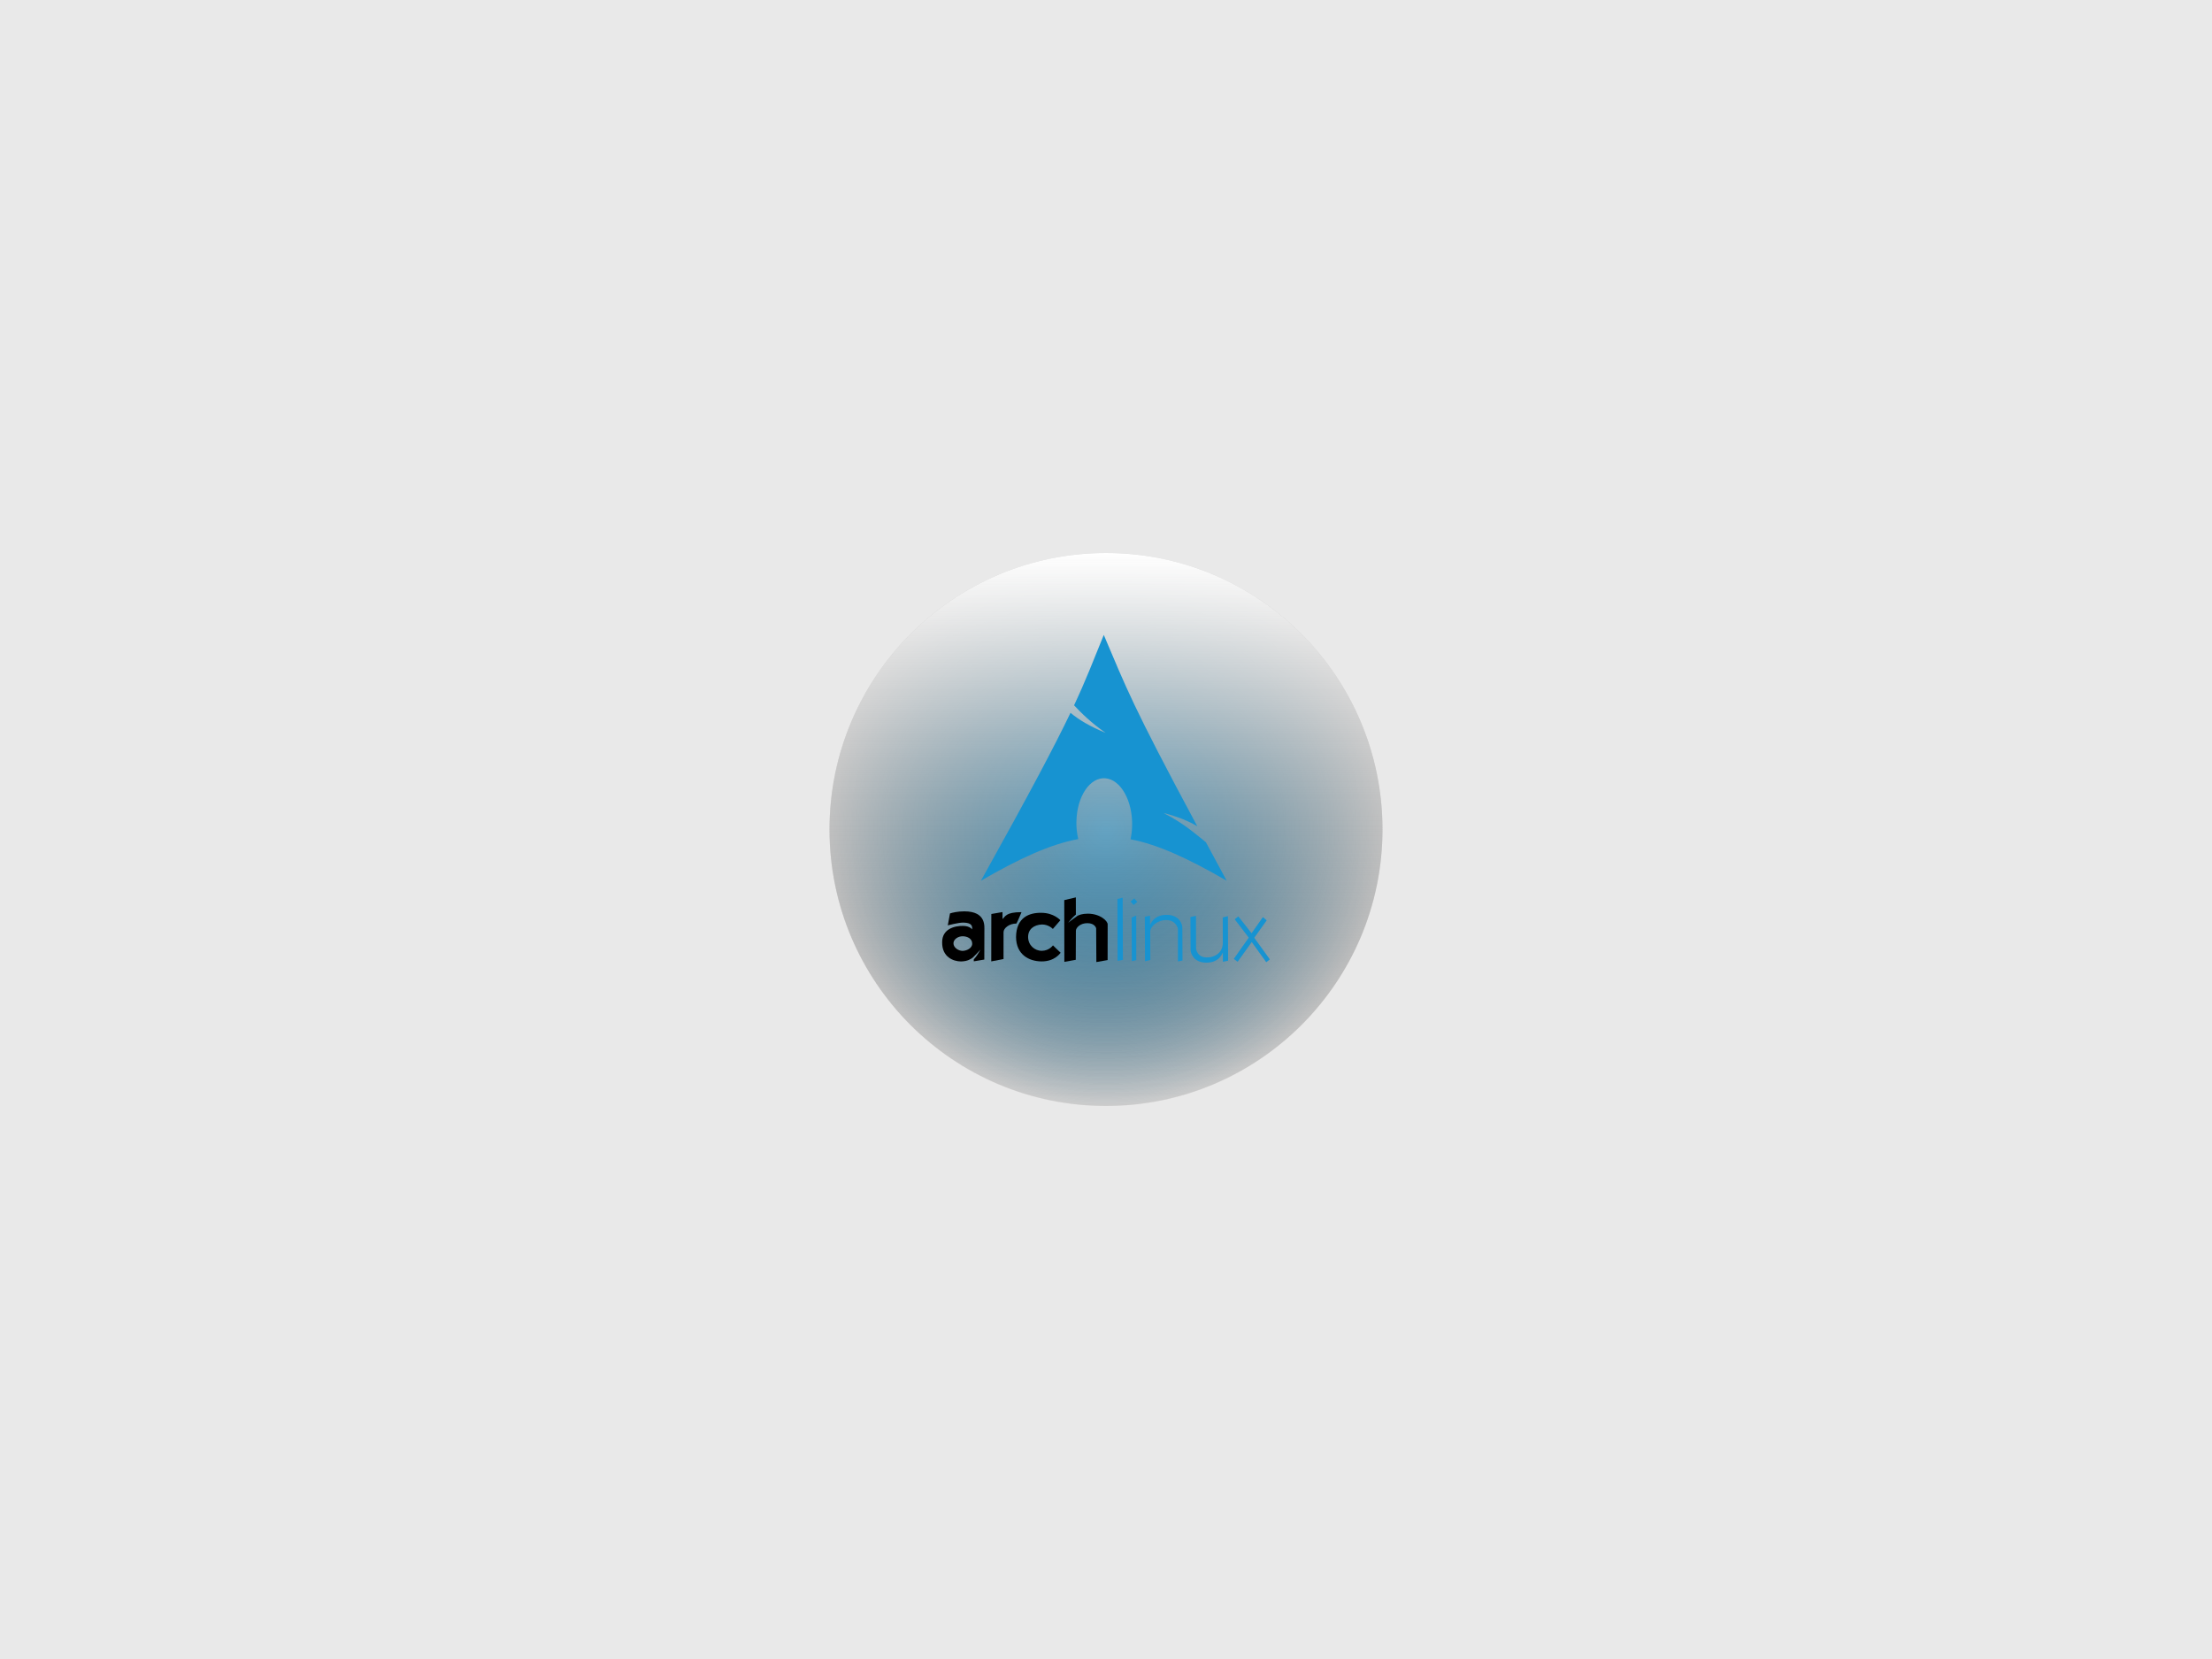
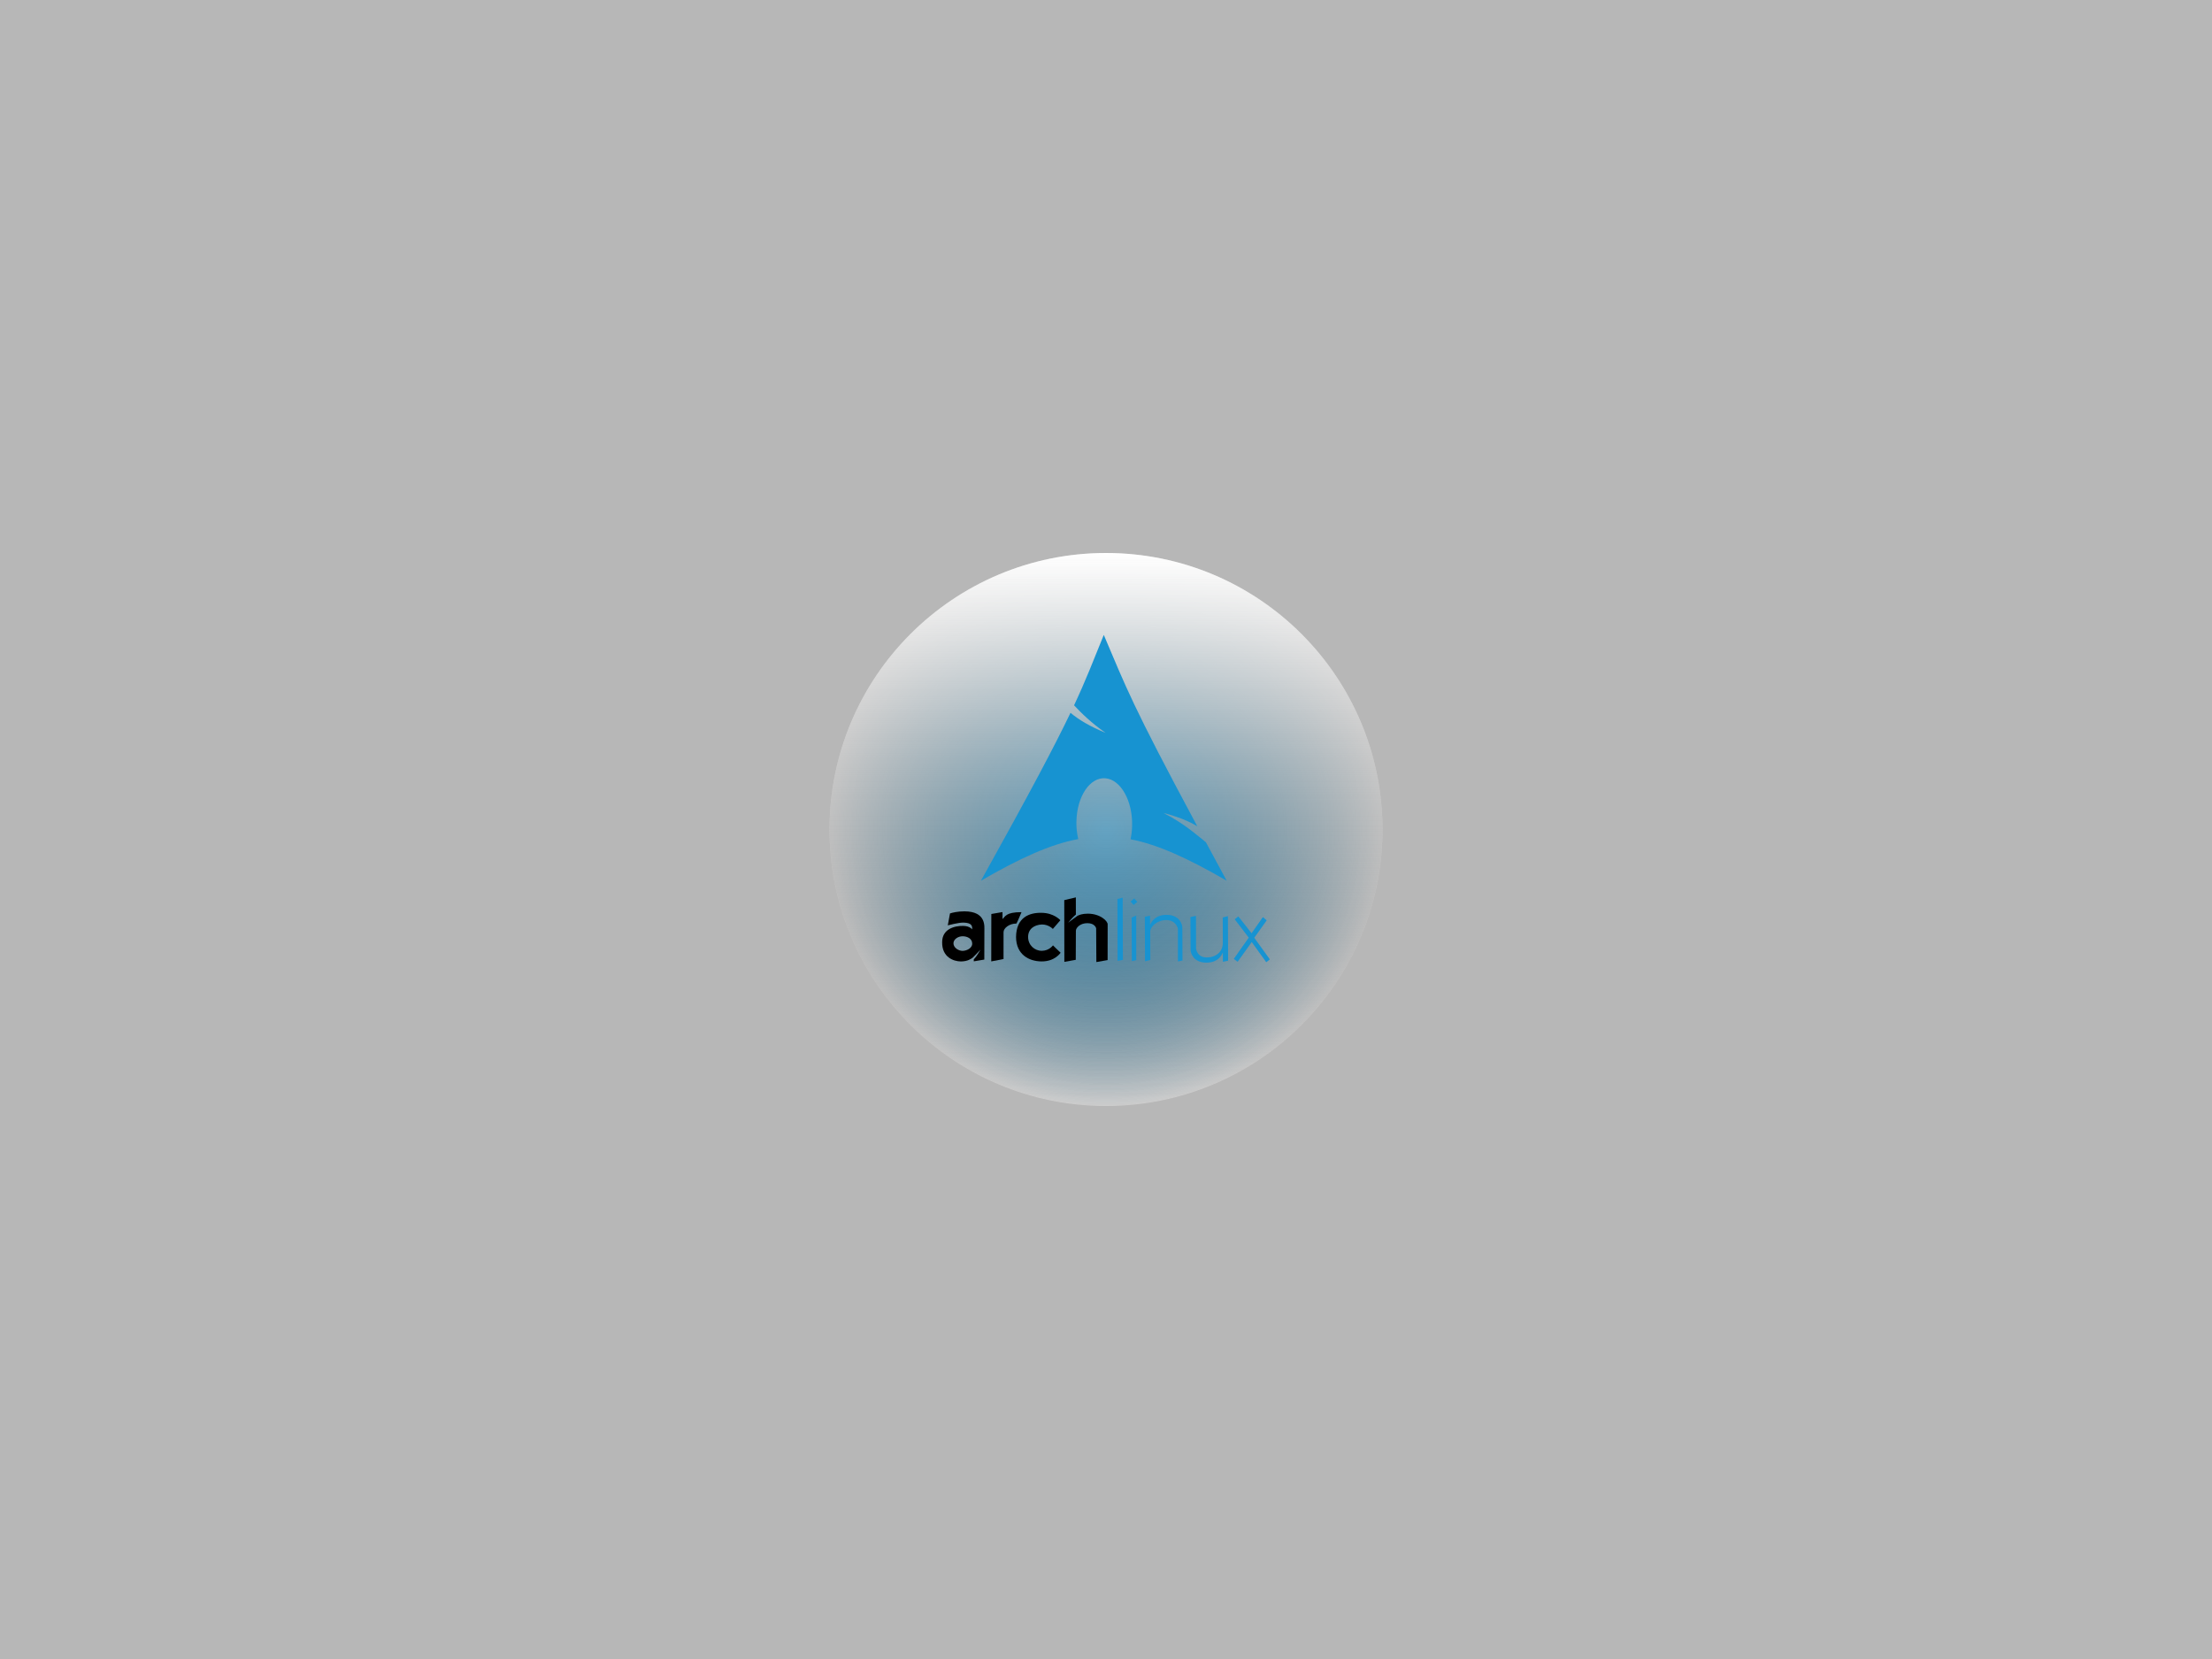
<svg xmlns="http://www.w3.org/2000/svg" xmlns:ns1="http://www.openswatchbook.org/uri/2009/osb" xmlns:xlink="http://www.w3.org/1999/xlink" id="svg3004" version="1.1" width="640" height="480" xml:space="preserve">
  <defs id="defs3008">
    <linearGradient id="linearGradient19350">
      <stop style="stop-color:#1793d1;stop-opacity:1;" offset="0" id="stop19352" />
      <stop style="stop-color:#1793d1;stop-opacity:0;" offset="1" id="stop19354" />
    </linearGradient>
    <linearGradient id="linearGradient4136">
      <stop style="stop-color:#1793d1;stop-opacity:1;" offset="0" id="stop4138" />
      <stop style="stop-color:#000000;stop-opacity:0;" offset="1" id="stop4140" />
    </linearGradient>
    <linearGradient id="linearGradient4164">
      <stop style="stop-color:#1793d1;stop-opacity:1;" offset="0" id="stop4166" />
      <stop style="stop-color:#a80030;stop-opacity:0;" offset="1" id="stop4168" />
    </linearGradient>
    <linearGradient id="linearGradient5303">
      <stop style="stop-color:#f26711;stop-opacity:1;" offset="0" id="stop5305" />
      <stop style="stop-color:#f26711;stop-opacity:0;" offset="1" id="stop5307" />
    </linearGradient>
    <linearGradient id="linearGradient5267">
      <stop style="stop-color:#666666;stop-opacity:1;" offset="0" id="stop5269" />
      <stop style="stop-color:#666666;stop-opacity:0;" offset="1" id="stop5271" />
    </linearGradient>
    <linearGradient id="linearGradient5251" ns1:paint="solid">
      <stop style="stop-color:#666666;stop-opacity:1;" offset="0" id="stop5253" />
    </linearGradient>
    <linearGradient xlink:href="#linearGradient5267" id="linearGradient5273" x1="-395.365" y1="-212.642" x2="4.763" y2="-212.642" gradientUnits="userSpaceOnUse" />
    <radialGradient xlink:href="#linearGradient5303" id="radialGradient5325" cx="-163.148" cy="-366.263" fx="-163.148" fy="-366.263" r="144.094" gradientTransform="matrix(1,0,0,0.9338842,0,-24.21576)" gradientUnits="userSpaceOnUse" />
    <radialGradient xlink:href="#linearGradient4164-9" id="radialGradient4170-9" cx="1447.778" cy="-272.917" fx="1447.778" fy="-272.917" r="223.333" gradientTransform="matrix(1,0,0,0.9751244,0,-6.788974)" gradientUnits="userSpaceOnUse" />
    <linearGradient id="linearGradient4164-9">
      <stop style="stop-color:#a80030;stop-opacity:1;" offset="0" id="stop4166-0" />
      <stop style="stop-color:#a80030;stop-opacity:0;" offset="1" id="stop4168-2" />
    </linearGradient>
    <radialGradient r="223.333" fy="-272.917" fx="1447.778" cy="-272.917" cx="1447.778" gradientTransform="matrix(1,0,0,0.9751244,0,-6.788974)" gradientUnits="userSpaceOnUse" id="radialGradient4206" xlink:href="#linearGradient4164-9" />
    <radialGradient xlink:href="#linearGradient19350" id="radialGradient19356" cx="1447.778" cy="-272.917" fx="1447.778" fy="-272.917" r="223.333" gradientTransform="matrix(1,0,0,0.9751244,0,-6.788974)" gradientUnits="userSpaceOnUse" />
    <radialGradient xlink:href="#linearGradient19350" id="radialGradient19376" gradientUnits="userSpaceOnUse" gradientTransform="matrix(1,0,0,0.9751244,0,-6.788974)" cx="1447.778" cy="-272.917" fx="1447.778" fy="-272.917" r="223.333" />
    <linearGradient xlink:href="#linearGradient5267" id="linearGradient19378" gradientUnits="userSpaceOnUse" x1="-395.365" y1="-212.642" x2="4.763" y2="-212.642" />
    <radialGradient r="125.556" fy="-292.917" fx="-318.889" cy="-292.917" cx="-318.889" gradientTransform="matrix(1,0,0,1.061947,0,18.14526)" gradientUnits="userSpaceOnUse" id="radialGradient3812" xlink:href="#linearGradient3787-8" />
    <linearGradient id="linearGradient3787-8">
      <stop style="stop-color:#000000;stop-opacity:1;" offset="0" id="stop3789-9" />
      <stop style="stop-color:#000000;stop-opacity:0;" offset="1" id="stop3791-4" />
    </linearGradient>
    <radialGradient r="125.556" fy="-292.917" fx="-318.889" cy="-292.917" cx="-318.889" gradientTransform="matrix(1,0,0,1.061947,0,18.14526)" gradientUnits="userSpaceOnUse" id="radialGradient6789" xlink:href="#linearGradient3787-8" />
    <linearGradient xlink:href="#linearGradient5267" id="linearGradient3058" gradientUnits="userSpaceOnUse" x1="-395.365" y1="-212.642" x2="4.763" y2="-212.642" />
    <radialGradient xlink:href="#linearGradient19350" id="radialGradient3060" gradientUnits="userSpaceOnUse" gradientTransform="matrix(1,0,0,0.9751244,0,-6.788974)" cx="1447.778" cy="-272.917" fx="1447.778" fy="-272.917" r="223.333" />
    <radialGradient xlink:href="#linearGradient3787-8" id="radialGradient3062" gradientUnits="userSpaceOnUse" gradientTransform="matrix(1,0,0,1.061947,0,18.14526)" cx="-318.889" cy="-292.917" fx="-318.889" fy="-292.917" r="125.556" />
    <radialGradient xlink:href="#linearGradient3787-8" id="radialGradient3083" gradientUnits="userSpaceOnUse" gradientTransform="matrix(1,0,0,1.061947,0,18.14526)" cx="-318.889" cy="-292.917" fx="-318.889" fy="-292.917" r="125.556" />
    <radialGradient xlink:href="#linearGradient19350" id="radialGradient3085" gradientUnits="userSpaceOnUse" gradientTransform="matrix(1,0,0,0.9751244,0,-6.788974)" cx="1447.778" cy="-272.917" fx="1447.778" fy="-272.917" r="223.333" />
    <linearGradient xlink:href="#linearGradient5267" id="linearGradient3087" gradientUnits="userSpaceOnUse" x1="-395.365" y1="-212.642" x2="4.763" y2="-212.642" />
    <radialGradient xlink:href="#linearGradient3787-8-9" id="radialGradient3835" gradientUnits="userSpaceOnUse" gradientTransform="matrix(1,0,0,1.061947,0,18.14526)" cx="-318.889" cy="-292.917" fx="-318.889" fy="-292.917" r="125.556" />
    <linearGradient id="linearGradient3787-8-9">
      <stop style="stop-color:#000000;stop-opacity:1;" offset="0" id="stop3789-9-1" />
      <stop style="stop-color:#000000;stop-opacity:0;" offset="1" id="stop3791-4-3" />
    </linearGradient>
    <radialGradient xlink:href="#linearGradient19350-5" id="radialGradient3833" gradientUnits="userSpaceOnUse" gradientTransform="matrix(1,0,0,0.9751244,0,-6.788974)" cx="1447.778" cy="-272.917" fx="1447.778" fy="-272.917" r="223.333" />
    <linearGradient id="linearGradient19350-5">
      <stop style="stop-color:#1793d1;stop-opacity:1;" offset="0" id="stop19352-4" />
      <stop style="stop-color:#1793d1;stop-opacity:0;" offset="1" id="stop19354-9" />
    </linearGradient>
    <linearGradient xlink:href="#linearGradient5267-3" id="linearGradient3831" gradientUnits="userSpaceOnUse" x1="-395.365" y1="-212.642" x2="4.763" y2="-212.642" />
    <linearGradient id="linearGradient5267-3">
      <stop style="stop-color:#ffffff;stop-opacity:1;" offset="0" id="stop5269-0" />
      <stop style="stop-color:#666666;stop-opacity:0;" offset="1" id="stop5271-7" />
    </linearGradient>
    <linearGradient xlink:href="#linearGradient5267-3" id="linearGradient3838" gradientUnits="userSpaceOnUse" x1="-395.365" y1="-212.642" x2="4.763" y2="-212.642" />
    <radialGradient xlink:href="#linearGradient19350-5" id="radialGradient3840" gradientUnits="userSpaceOnUse" gradientTransform="matrix(1,0,0,0.9751244,0,-6.788974)" cx="1447.778" cy="-272.917" fx="1447.778" fy="-272.917" r="223.333" />
    <radialGradient xlink:href="#linearGradient3787-8-9" id="radialGradient3842" gradientUnits="userSpaceOnUse" gradientTransform="matrix(1,0,0,1.061947,0,18.14526)" cx="-318.889" cy="-292.917" fx="-318.889" fy="-292.917" r="125.556" />
  </defs>
  <g id="g3012" transform="matrix(1.25,0,0,-1.25,0,480)">
-     <rect style="fill:#e9e9e9;fill-opacity:1;stroke:none" id="rect3036" width="512" height="384" x="0" y="-384" transform="scale(1,-1)" />
+     <rect style="fill:#b7b7b7;fill-opacity:1;stroke:none" id="rect3036" width="512" height="384" x="0" y="-384" transform="scale(1,-1)" />
    <g id="g3844" transform="matrix(0.5925925,0,0,0.5925925,-199.111,-63.99996)">
      <path transform="matrix(1.08777,0,0,-1.008,913.295,91.62002)" d="m -34.286,-337.679 c 0,59.173 -44.452,107.143 -99.286,107.143 -54.834,0 -99.286,-47.969 -99.286,-107.143 0,-59.173 44.452,-107.143 99.286,-107.143 54.834,0 99.286,47.969 99.286,107.143 z" id="path3219" style="fill:#cdcdcd;fill-opacity:1;fill-rule:nonzero;stroke:none" />
      <path transform="matrix(0,0.860177,0.81,0,1005.263,706.3009)" d="m -193.333,-292.917 c 0,73.638 -56.213,133.333 -125.556,133.333 -69.342,0 -125.556,-59.695 -125.556,-133.333 0,-73.638 56.213,-133.333 125.556,-133.333 69.342,0 125.556,59.695 125.556,133.333 z" id="path5277-0-5" style="opacity:0.75;fill:url(#radialGradient3842);fill-opacity:1;fill-rule:evenodd;stroke:none" />
      <path transform="matrix(0.4835821,0,0,-0.4959184,67.88056,296.6556)" d="m 1671.111,-272.917 c 0,120.275 -99.99,217.778 -223.333,217.778 -123.344,0 -223.333,-97.502 -223.333,-217.778 0,-120.275 99.99,-217.778 223.333,-217.778 123.344,0 223.333,97.502 223.333,217.778 z" id="path4162-1" style="fill:url(#radialGradient3840);fill-opacity:1;fill-rule:nonzero;stroke:none" />
      <path transform="matrix(0,-0.5398262,-0.5813513,0,644.3803,326.5714)" d="m 4.763,-212.642 c 0,102.6 -89.572,185.774 -200.064,185.774 -110.493,0 -200.064,-83.174 -200.064,-185.774 0,-102.6 89.572,-185.774 200.064,-185.774 110.493,0 200.064,83.174 200.064,185.774 z" id="path3806-9" style="fill:url(#linearGradient3838);fill-opacity:1;fill-rule:evenodd;stroke:none" />
      <g transform="matrix(0.8888889,0,0,0.8888888,672,337.3333)" id="g19335-4">
        <path d="m 107.028,192 c -4.807,-11.785 -7.706,-19.495 -13.058,-30.93 3.281,-3.478 7.309,-7.529 13.85,-12.104 -7.032,2.894 -11.829,5.799 -15.414,8.814 -6.849,-14.293 -17.581,-34.652 -39.358,-73.78 17.116,9.881 30.384,15.973 42.749,18.298 -0.531,2.284 -0.833,4.754 -0.812,7.331 l 0.02,0.548 c 0.272,10.966 5.976,19.398 12.733,18.826 6.757,-0.573 12.01,-9.932 11.738,-20.897 -0.051,-2.063 -0.284,-4.048 -0.691,-5.889 12.231,-2.393 25.357,-8.469 42.241,-18.217 -3.329,6.129 -6.301,11.655 -9.139,16.917 -4.47,3.465 -9.133,7.974 -18.643,12.855 6.537,-1.699 11.217,-3.658 14.866,-5.849 -28.853,53.719 -31.189,60.858 -41.084,84.077 z" id="path2518-3" style="fill:#1793d1;fill-opacity:1;fill-rule:evenodd;stroke:none" />
        <g id="g19322-8">
          <g style="fill:#000000;fill-opacity:1" id="g2809-9" transform="matrix(0.2026,0,0,-0.2026,-23.12595,133.1595)">
            <path style="fill:#000000;fill-opacity:1;fill-rule:evenodd;stroke:none" id="path2284-3" d="m 339.969,309.094 c -14.471,-0.024 -26.481,2.944 -31.125,4.562 l -4.781,25.812 c -0.012,0.095 23.795,-6.349 34.281,-5.969 17.362,0.624 18.959,6.635 18.656,14.75 0.296,0.475 -4.479,-7.332 -19.5,-7.594 -18.95,-0.327 -45.693,6.709 -45.656,35.312 -0.511,32.174 24.034,41.639 40.75,41.812 15.028,-0.274 22.078,-5.691 25.938,-8.594 5.071,-5.302 10.873,-10.634 16.406,-17.031 -5.236,9.513 -9.775,16.09 -14.5,21.125 l 0,4.25 22.844,-3.844 0.156,-62.094 c -0.231,-8.788 5.041,-42.418 -43.469,-42.5 z m -3.281,54.062 c 9.469,0.13 20.328,4.797 20.344,16.031 0.049,10.218 -12.8,15.712 -21.156,15.625 -8.36,-0.087 -19.451,-6.57 -19.5,-16.531 0.16,-8.904 10.46,-15.354 20.312,-15.125 z" />
            <path style="fill:#000000;fill-opacity:1;fill-rule:evenodd;stroke:none" id="path2286-1" d="m 398.501,314.831 -0.155,102.827 26.612,-5.127 0.045,-58.302 c 0.006,-8.681 12.406,-18.825 27.963,-18.663 3.302,-5.974 9.509,-21.242 11.021,-24.715 -34.756,-0.083 -35.199,9.99 -41.244,14.945 -0.063,-9.453 -0.021,-15.127 -0.021,-15.127 l -24.22,4.162 z" />
            <path style="fill:#000000;fill-opacity:1;fill-rule:evenodd;stroke:none" id="path2288-5" d="m 548.269,328.331 c -0.257,-0.121 -13.879,-15.934 -41.266,-16.059 -25.652,-0.426 -54.426,9.519 -54.886,52.533 0.225,37.819 27.64,52.598 55.031,52.886 29.313,0.305 40.977,-18.329 41.676,-18.791 -3.498,-3.032 -16.598,-16.013 -16.598,-16.013 0,0 -8.182,11.651 -24.058,11.799 -15.879,0.151 -29.682,-12.273 -29.878,-29.609 -0.203,-17.336 12.689,-26.728 29.997,-27.487 14.985,-0.003 23.63,9.673 23.63,9.673 l 16.352,-18.932 z" />
            <path style="fill:#000000;fill-opacity:1;fill-rule:evenodd;stroke:none" id="path2290-7" d="m 581.812,278.844 -25.125,5.906 0.188,133.938 24.75,-4.469 0.281,-63.031 c 0.053,-6.609 9.561,-16.759 25.438,-16.438 15.18,0.158 18.572,10.118 18.531,11.375 l 0.438,72.969 24.406,-4.312 0.094,-77.375 c 0.161,-7.445 -16.308,-23.17 -42.781,-23.281 -12.581,0.02 -19.548,2.868 -23.094,4.969 -6.067,4.686 -13,9.175 -19.812,14.906 6.298,-8.091 11.586,-13.685 16.75,-17.844 l -0.062,-37.312 z" />
          </g>
          <g style="fill:#1793d1;fill-opacity:1;stroke:none" id="g5326-5" transform="matrix(0.2999454,0,0.00424457,-0.2999454,-9.830424,264.8661)">
            <path style="fill:#1793d1;fill-opacity:1;fill-rule:evenodd;stroke:none" id="path2292-9" d="m 400.676,629.796 7.682,-1.916 -0.929,91.208 -7.796,1.324 1.043,-90.616 z" />
            <path style="fill:#1793d1;fill-opacity:1;fill-rule:evenodd;stroke:none" id="path2294-4" d="m 421.103,657.018 6.751,-2.987 -0.868,65.399 -6.498,1.339 0.615,-63.752 z m -1.261,-23.583 5.472,-4.415 4.423,5 -5.476,4.532 -4.419,-5.116 z" />
            <path style="fill:#1793d1;fill-opacity:1;fill-rule:evenodd;stroke:none" id="path2296-6" d="m 440.443,655.826 7.678,-1.562 -0.157,13.672 c -0.007,0.587 4.419,-15.274 24.685,-14.921 19.68,0.11 22.684,15.346 22.529,18.762 l -0.438,48.078 -6.73,1.456 0.633,-47.489 c 0.097,-1.387 -2.881,-13.114 -16.789,-13.158 -13.905,-0.04 -23.684,10.1 -23.758,16.579 l -0.481,41.835 -7.804,2.031 0.633,-65.285 z" />
            <path style="fill:#1793d1;fill-opacity:1;fill-rule:evenodd;stroke:none" id="path2298-8" d="m 561.533,720.202 -7.678,1.562 0.157,-13.672 c 0.007,-0.587 -4.422,15.274 -24.685,14.921 -19.68,-0.109 -22.684,-15.346 -22.529,-18.762 l 0.438,-48.079 8.157,-1.642 -0.546,47.49 c -0.015,1.297 1.368,13.3 15.276,13.343 13.905,0.041 23.766,-8.374 24.015,-21.044 l 0.431,-37.469 7.598,-1.932 -0.633,65.285 z" />
            <path style="fill:#1793d1;fill-opacity:1;fill-rule:evenodd;stroke:none" id="path2300-9" d="m 577.455,655.287 -5.427,4.2 20.199,26.933 -22.391,31.116 5.635,4.226 21.044,-28.897 20.878,29.582 5.327,-4.201 -22.376,-31.629 18.57,-25.578 -5.532,-4.734 -16.921,23.668 -19.006,-24.687 z" />
          </g>
        </g>
      </g>
    </g>
  </g>
</svg>
